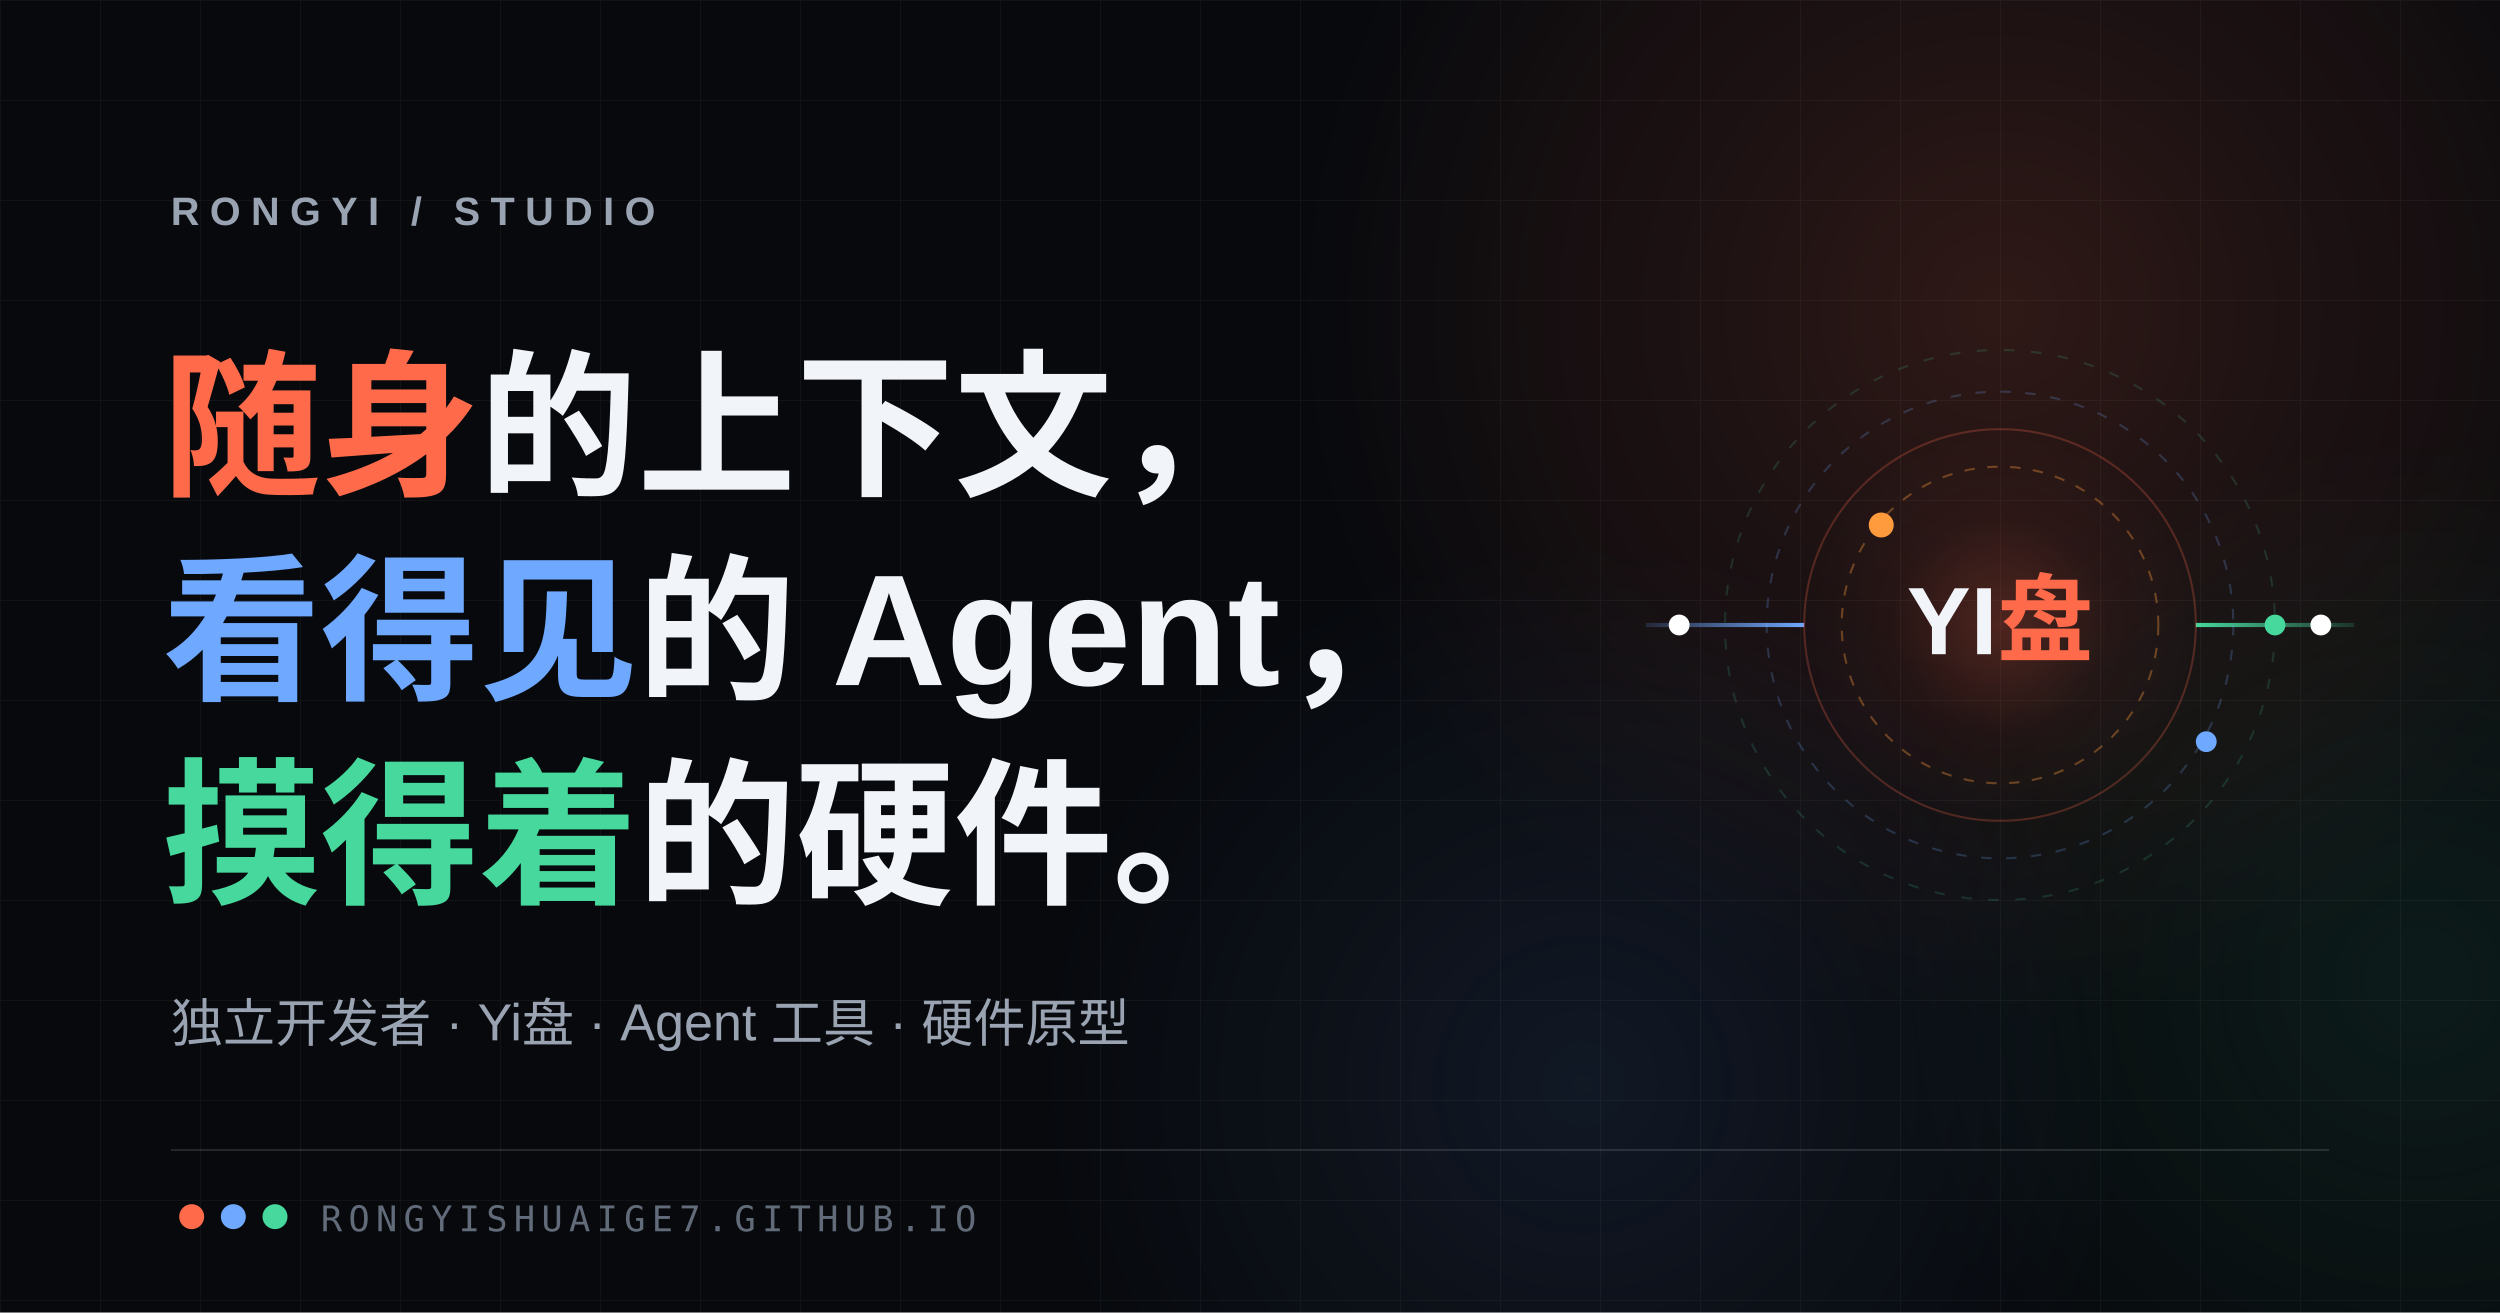
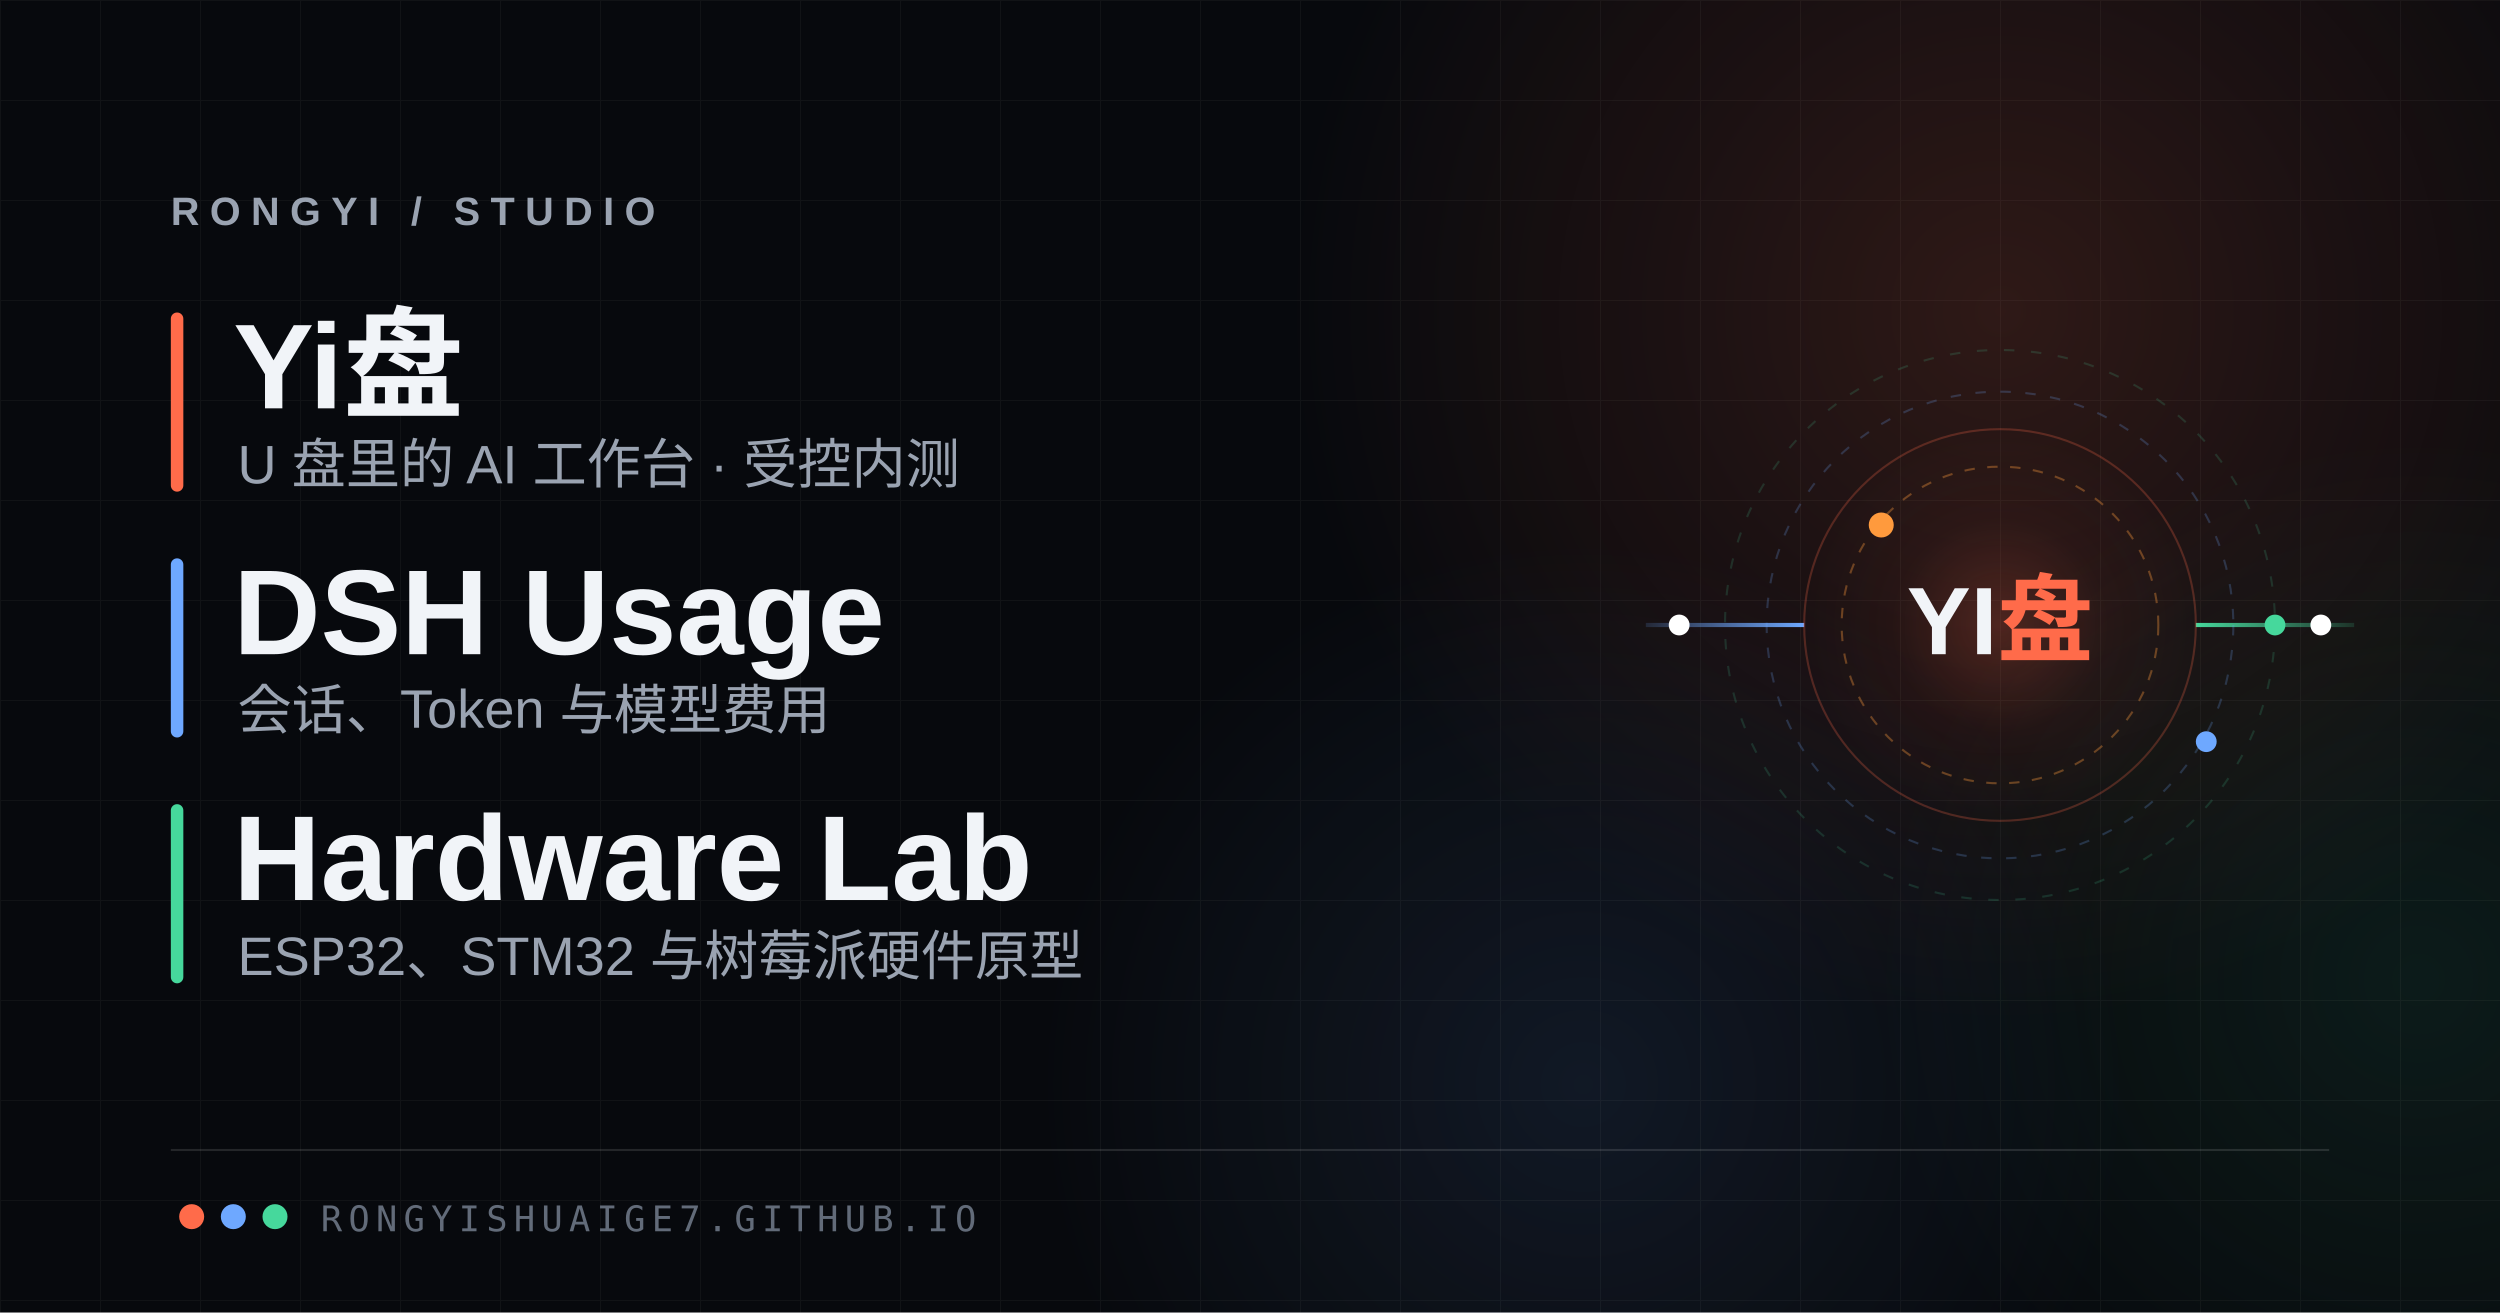
<svg xmlns="http://www.w3.org/2000/svg" width="1200" height="630" viewBox="0 0 1200 630">
  <defs>
    <pattern id="g" width="48" height="48" patternUnits="userSpaceOnUse">
      <path d="M48 0H0V48" fill="none" stroke="#fff" stroke-opacity=".04" />
    </pattern>
    <radialGradient id="core">
      <stop offset="0" stop-color="#ff6b4a" stop-opacity=".22" />
      <stop offset=".55" stop-color="#ff6b4a" stop-opacity=".04" />
      <stop offset="1" stop-color="#ff6b4a" stop-opacity="0" />
    </radialGradient>
    <linearGradient id="see" gradientUnits="userSpaceOnUse" x1="790" x2="866" y1="0" y2="0">
      <stop stop-color="#6ea8ff" stop-opacity=".15" />
      <stop offset="1" stop-color="#6ea8ff" />
    </linearGradient>
    <linearGradient id="touch" gradientUnits="userSpaceOnUse" x1="1054" x2="1130" y1="0" y2="0">
      <stop stop-color="#46d89c" />
      <stop offset="1" stop-color="#46d89c" stop-opacity=".15" />
    </linearGradient>
    <radialGradient id="a1">
      <stop stop-color="#ff6b4a" stop-opacity=".16" />
      <stop offset="1" stop-color="#ff6b4a" stop-opacity="0" />
    </radialGradient>
    <radialGradient id="a2">
      <stop stop-color="#6ea8ff" stop-opacity=".1" />
      <stop offset="1" stop-color="#6ea8ff" stop-opacity="0" />
    </radialGradient>
    <radialGradient id="a3">
      <stop stop-color="#46d89c" stop-opacity=".09" />
      <stop offset="1" stop-color="#46d89c" stop-opacity="0" />
    </radialGradient>
  </defs>
  <rect width="1200" height="630" fill="#07090d" />
  <rect width="1200" height="630" fill="url(#g)" />
  <circle cx="960" cy="150" r="340" fill="url(#a1)" />
  <circle cx="760" cy="520" r="260" fill="url(#a2)" />
  <circle cx="1160" cy="470" r="260" fill="url(#a3)" />
  <text x="82" y="108" fill="#9aa3b1" font-family="PingFang SC, Hiragino Sans GB, Microsoft YaHei, Arial, sans-serif" font-size="19" font-weight="600" letter-spacing="5">RONGYI / STUDIO</text>
-   <g font-family="PingFang SC, Hiragino Sans GB, Microsoft YaHei, Arial, sans-serif" font-size="76" font-weight="700" fill="#f1f4f8">
-     <text x="78" y="232">
-       <tspan fill="#ff6b4a">随身</tspan>的上下文，</text>
-     <text x="78" y="330">
-       <tspan fill="#6ea8ff">看得见</tspan>的 Agent，</text>
-     <text x="78" y="428">
-       <tspan fill="#46d89c">摸得着</tspan>的硬件。</text>
+   <rect x="82" y="150" width="6" height="86" rx="3" fill="#ff6b4a" />
+   <rect x="82" y="268" width="6" height="86" rx="3" fill="#6ea8ff" />
+   <rect x="82" y="386" width="6" height="86" rx="3" fill="#46d89c" />
+   <g font-family="PingFang SC, Hiragino Sans GB, Microsoft YaHei, Arial, sans-serif" font-size="58" font-weight="800" fill="#f1f4f8">
+     <text x="112" y="196">Yi盘</text>
+     <text x="112" y="314">DSH Usage</text>
+     <text x="112" y="432">Hardware Lab</text>
  </g>
-   <text x="82" y="500" fill="#9aa3b1" font-family="PingFang SC, Hiragino Sans GB, Microsoft YaHei, Arial, sans-serif" font-size="25">独立开发者 · Yi盘 · Agent 工具 · 硬件原型</text>
+   <g font-family="PingFang SC, Hiragino Sans GB, Microsoft YaHei, Arial, sans-serif" font-size="26" fill="#9aa3b1">
+     <text x="114" y="232">U 盘里的 AI 工作台 · 受控内测</text>
+     <text x="114" y="350">会话、Token 与模型费用</text>
+     <text x="114" y="468">ESP32、STM32 与树莓派硬件原型</text>
+   </g>
  <path d="M790 300H866" stroke="url(#see)" stroke-width="2" />
  <path d="M1054 300H1130" stroke="url(#touch)" stroke-width="2" />
  <circle cx="806" cy="300" r="5" fill="#fff" />
  <circle cx="1114" cy="300" r="5" fill="#fff" />
  <circle cx="960" cy="300" r="94" fill="url(#core)" stroke="#ff6b4a" stroke-opacity=".25" />
  <circle cx="960" cy="300" r="76" fill="none" stroke="#ff9a3d" stroke-opacity=".35" stroke-dasharray="5 6" />
  <circle cx="960" cy="300" r="112" fill="none" stroke="#6ea8ff" stroke-opacity=".22" stroke-dasharray="5 7" />
  <circle cx="960" cy="300" r="132" fill="none" stroke="#46d89c" stroke-opacity=".16" stroke-dasharray="5 8" />
  <circle cx="903" cy="252" r="6" fill="#ff9a3d" />
  <circle cx="1059" cy="356" r="5" fill="#6ea8ff" />
  <circle cx="1092" cy="300" r="5" fill="#46d89c" />
  <text x="960" y="314" fill="#f1f4f8" font-family="PingFang SC, Hiragino Sans GB, Microsoft YaHei, Arial, sans-serif" font-size="46" font-weight="800" text-anchor="middle">YI<tspan fill="#ff6b4a">盘</tspan>
  </text>
  <path d="M82 552H1118" stroke="#fff" stroke-opacity=".12" />
  <circle cx="92" cy="584" r="6" fill="#ff6b4a" />
  <circle cx="112" cy="584" r="6" fill="#6ea8ff" />
  <circle cx="132" cy="584" r="6" fill="#46d89c" />
  <text x="154" y="591" fill="#626b79" font-family="monospace" font-size="17" letter-spacing="3">RONGYISHUAIGE7.GITHUB.IO</text>
</svg>
